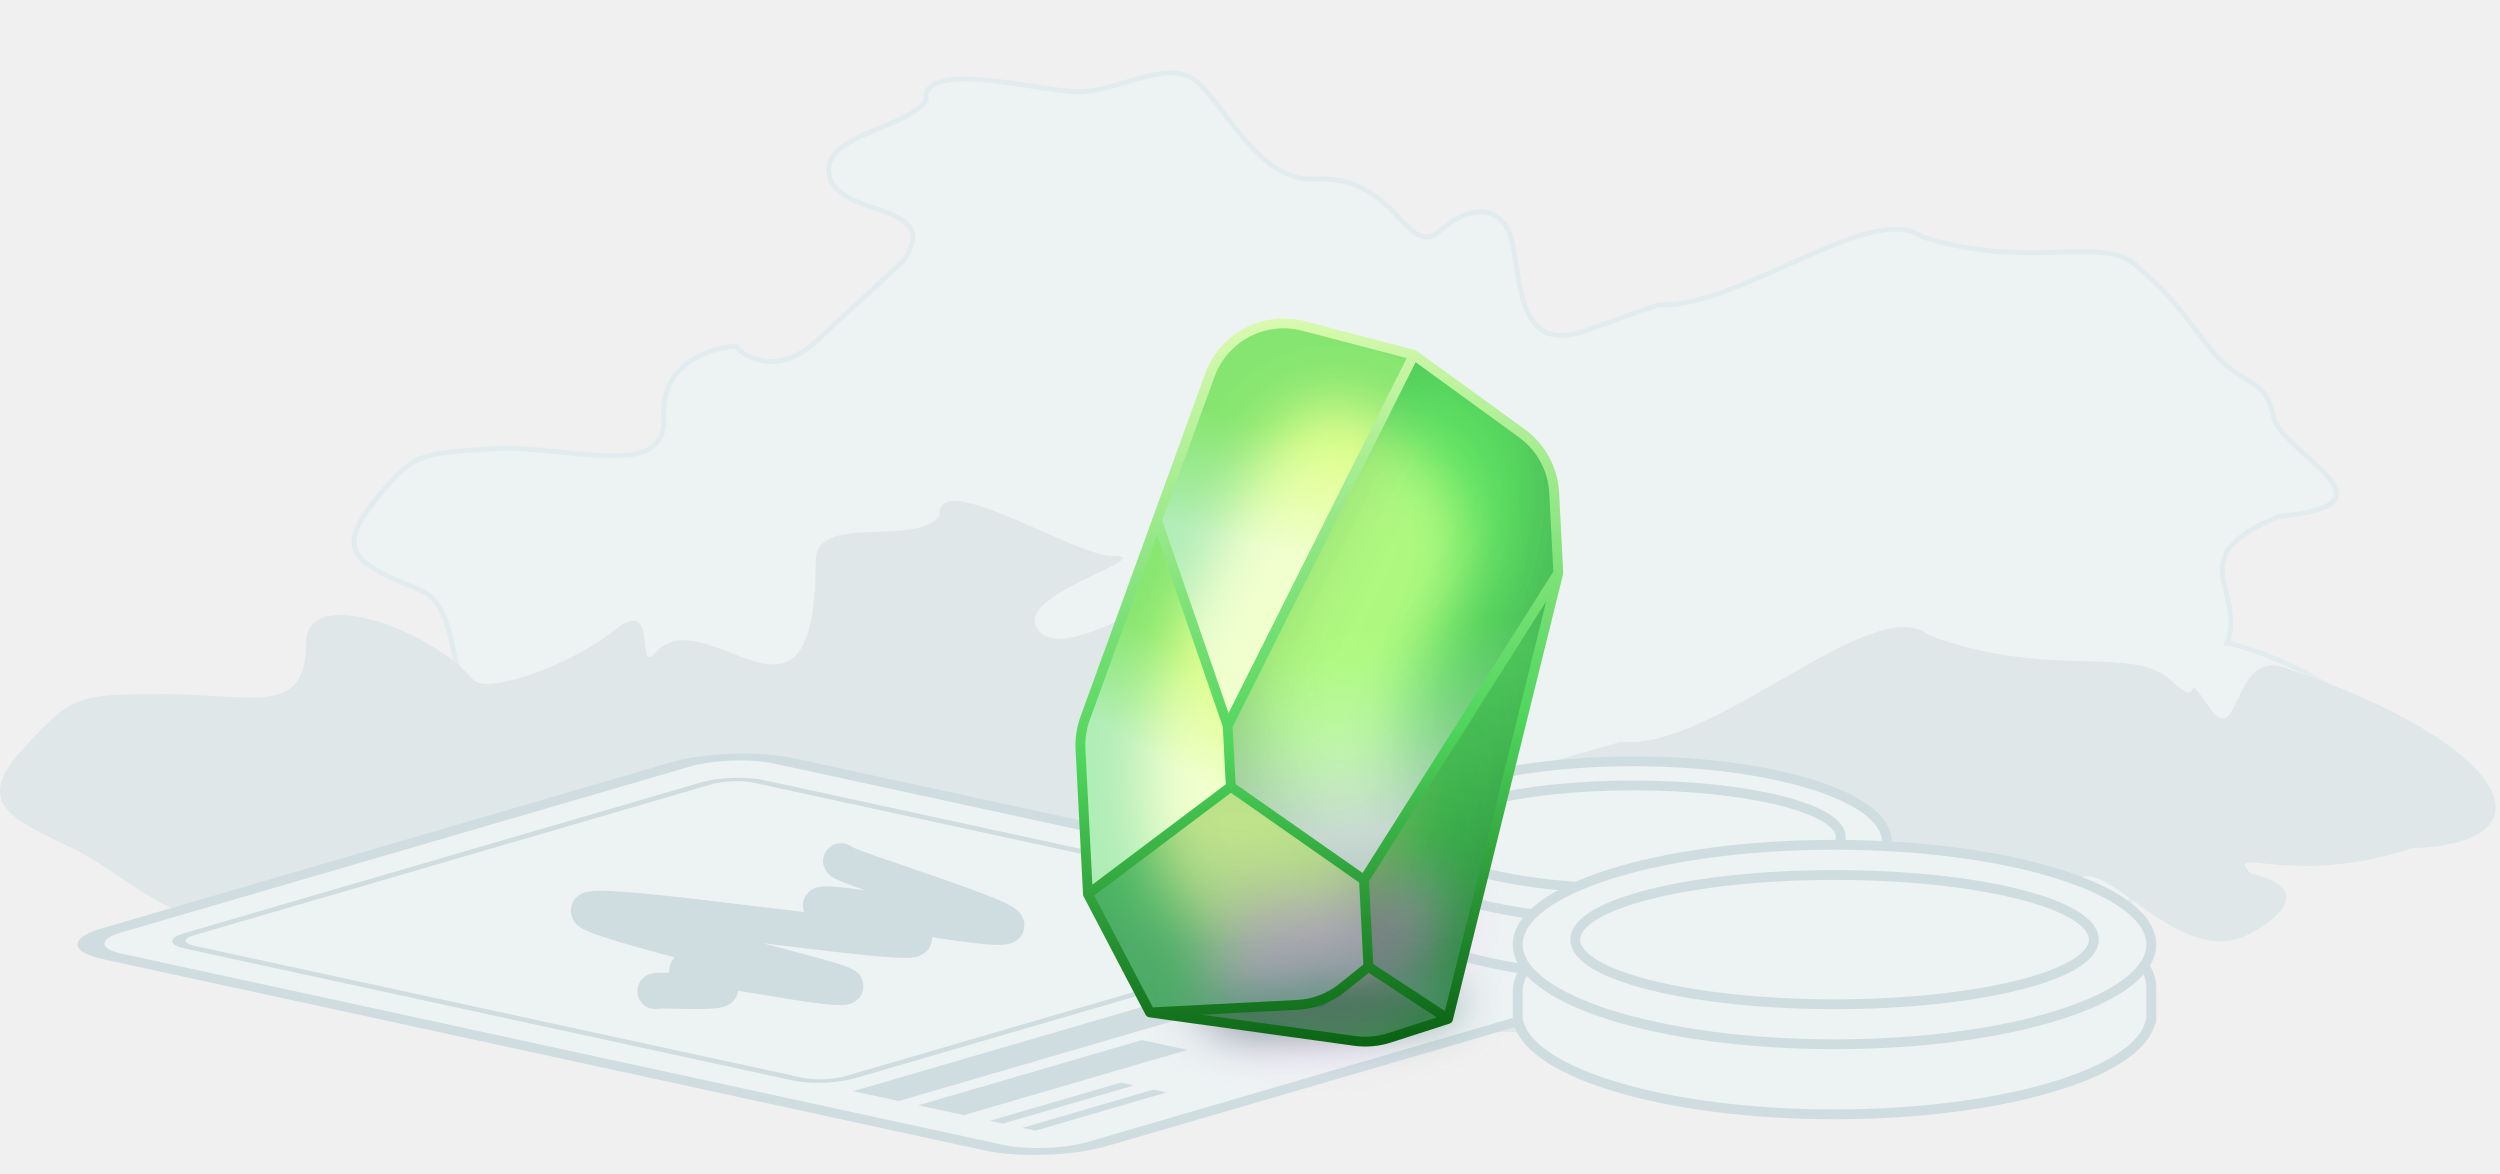
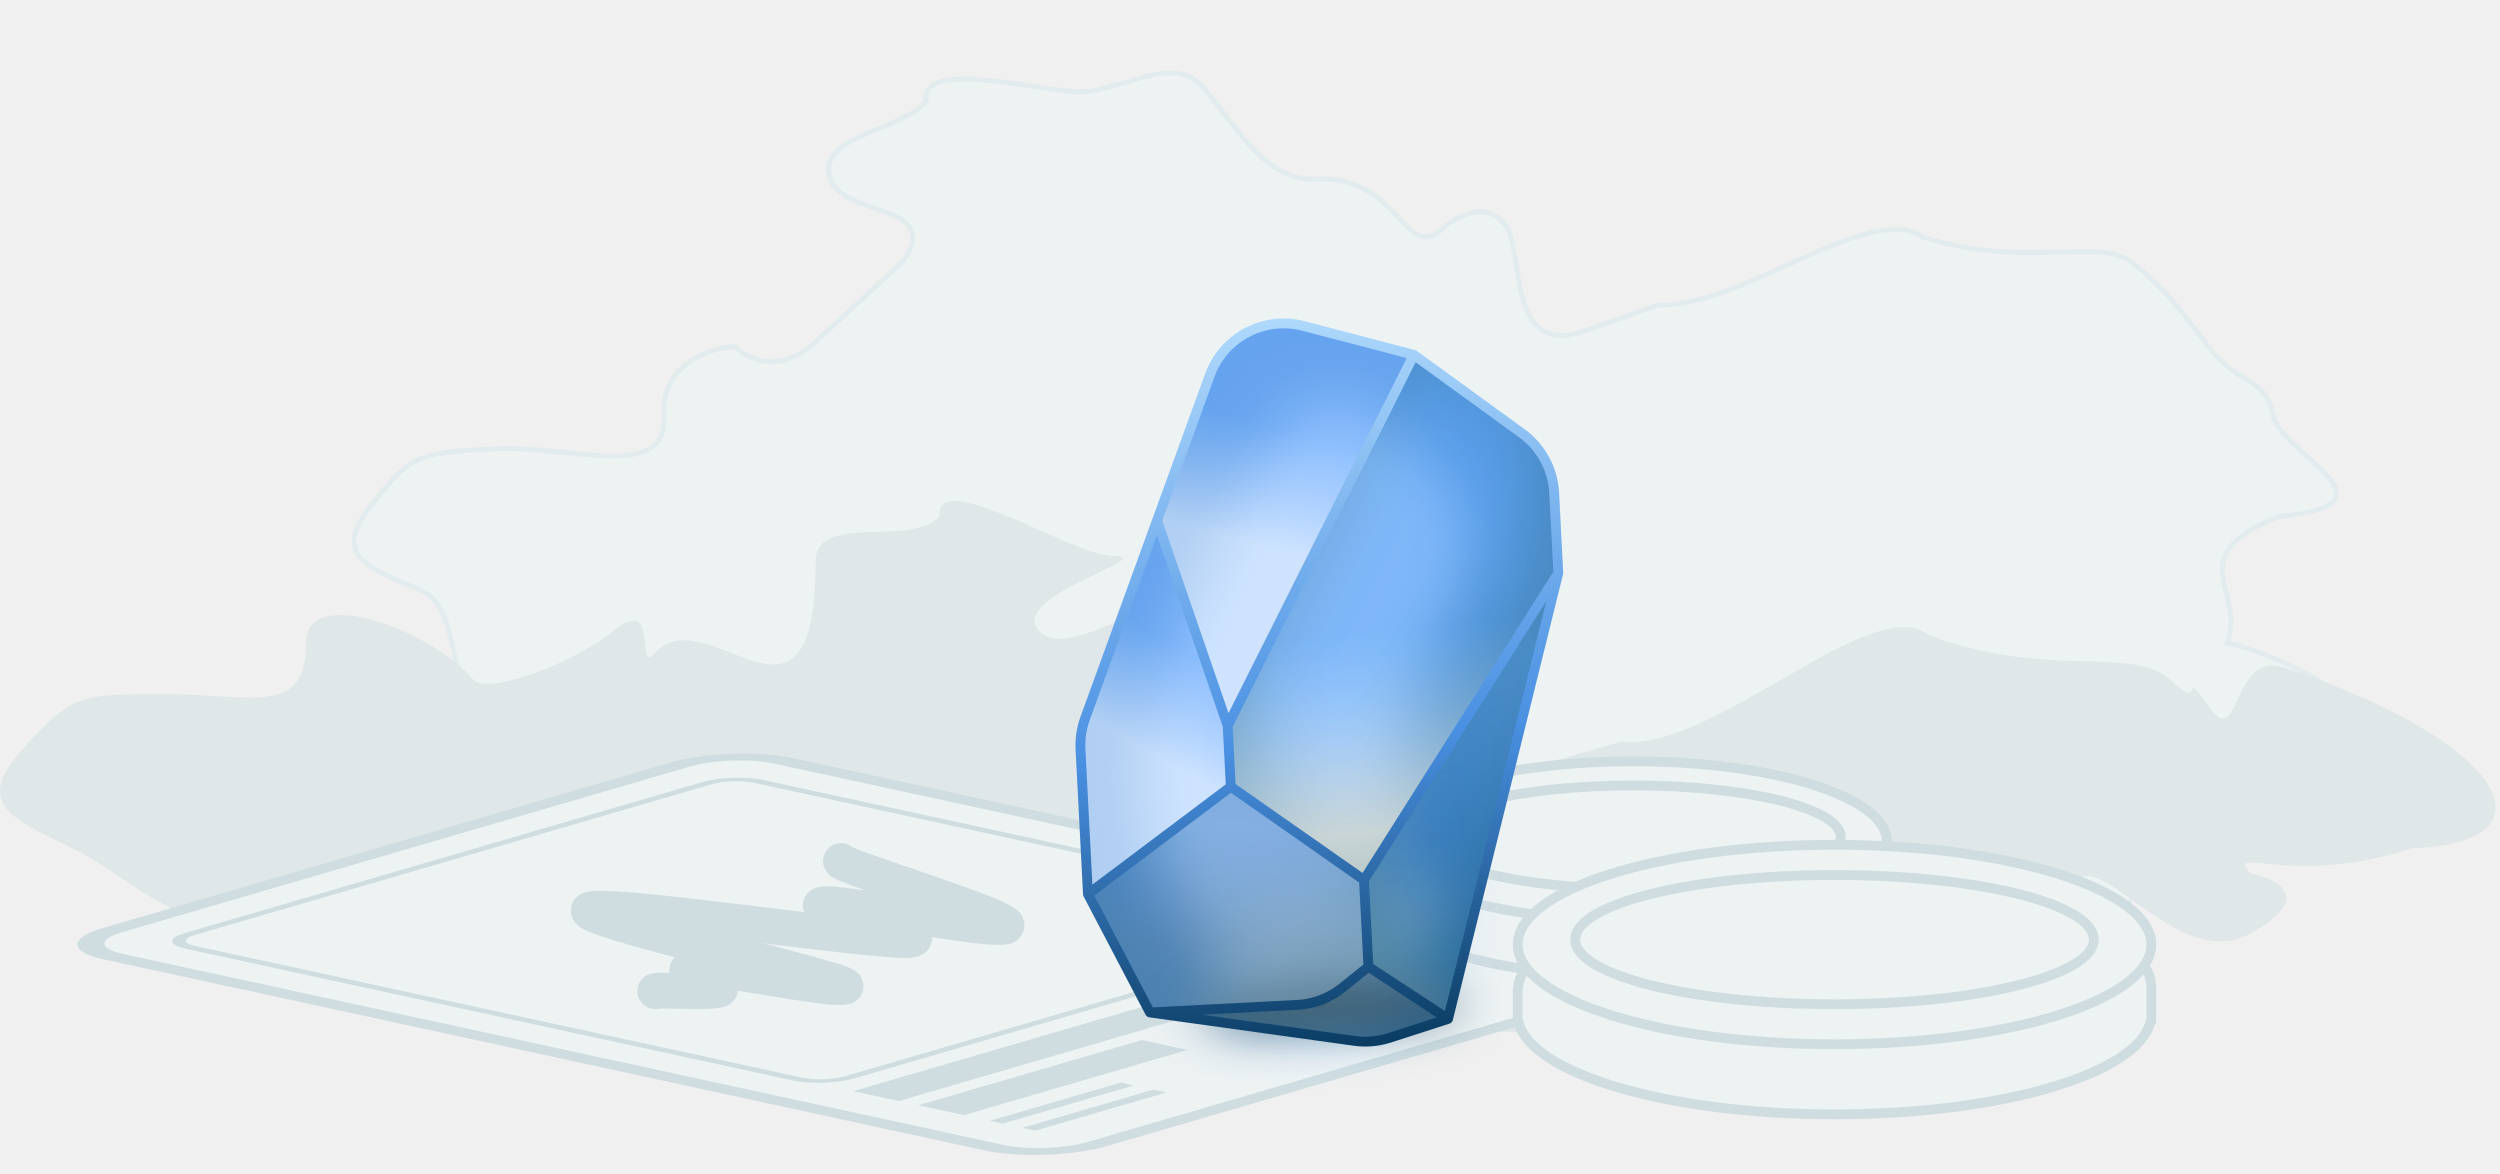
<svg xmlns="http://www.w3.org/2000/svg" width="509" height="239" viewBox="0 0 509 239" fill="none">
  <path d="M391.404 48.22C381.068 40.73 354.103 62.9 337.56 62.071L322.481 67.453C306.621 72.781 310.449 51.527 306.606 45.995C302.763 40.463 296.236 44.204 293.453 46.766C286.264 53.385 284.642 35.489 267.883 36.472C256.925 37.114 250.287 23.211 244.442 17.257C238.598 11.303 229.098 18.157 220.334 18.67C213.322 19.081 187.248 11.515 188.554 20.534C184.138 26.489 166.631 27.476 168.889 35.979C171.147 44.482 192.276 41.005 183.871 53.191L166.135 69.523C158.624 76.44 152.047 73.048 149.698 70.487C144.584 70.787 134.514 74.076 135.144 84.833C135.933 98.279 115.682 90.472 100.34 91.371C84.998 92.271 83.902 92.335 75.714 102.71C67.525 113.085 74.258 115.389 85.532 120.125C96.805 124.861 87.365 151.401 109.078 146.63C123.376 141.194 109.175 158.781 123.676 149.035C134.83 141.54 131.586 157.485 155.23 166.893C166.976 174.2 152.565 164.89 178.926 183.134C200.115 188.188 220.048 188.485 229.067 179.061C236.207 169.547 267.977 168.072 280.516 189.236C284.791 196.452 289.343 201.726 302.493 200.955C315.643 200.184 310.558 204.043 345.888 206.469C381.217 208.895 370.995 215.796 387.59 217.521C404.186 219.247 414.116 195.676 431.072 184.787C442.968 181.391 414.262 175.512 416.656 160.08C419.05 144.647 461.727 157.939 475.5 149.035C486.518 141.913 458.235 131.556 453.434 130.938C457.5 120.125 443.397 113.535 464.016 105.13C490.264 102.692 464.376 92.516 462.807 84.512C461.239 76.508 455.865 78.622 449.912 70.876C443.96 63.129 441.558 59.672 434.615 53.782C427.672 47.893 412.698 55.067 391.404 48.22Z" fill="#EDF2F3" stroke="#E2ECEE" />
  <path d="M392.676 129.294C381.327 120.184 348.915 153.053 330.001 151.029L312.347 156.09C293.803 161.038 299.621 137.376 295.586 130.898C291.551 124.42 283.815 128.199 280.451 130.898C271.762 137.871 271.106 117.628 251.822 117.628C239.213 117.628 217.772 135.468 211.47 128.383C205.168 121.298 236.686 113.203 226.601 113.203C218.534 113.203 190.403 94.873 191.295 105.106C185.831 111.517 166.076 104.339 166.076 114.216C166.076 156.09 143.38 120.289 132.923 133.447C129.561 136.146 134.079 121.095 125 128.383C115.921 135.67 98.878 141.439 96.356 138.403C88.034 128.383 62.31 118.752 62.31 130.898C62.31 146.08 51.33 141.327 33.676 141.327H33.676C16.023 141.327 14.762 141.327 4.675 152.461C-5.413 163.595 2.153 166.631 14.762 172.704C27.372 178.777 37.092 192.447 62.31 188.511C79.072 183.338 79.072 198.52 96.356 188.511C109.65 180.813 106.444 193.572 132.923 205.718C145.902 214.715 123.205 180.301 152.207 202.569C176.165 209.654 182.842 222.3 193.818 212.29C202.645 202.056 221.187 212.29 232.535 212.29H280.451C295.583 212.29 290.539 207.23 330.889 212.29C371.24 217.351 346.02 209.254 364.935 212.29C383.849 215.327 378.805 208.242 398.98 197.108C412.851 194.072 417.006 200.657 420.789 183.45C424.572 166.244 441.853 199.132 458.245 190.023C471.359 182.735 463.709 178.889 458.245 177.877C452.781 171.804 466.79 180.801 491 172.704C521.263 171.692 510.689 151.061 464.922 135.879C454.369 132.378 456.095 153.085 449.791 143.976C443.486 134.867 449.418 145.488 441.853 138.403C434.287 131.318 416.634 138.403 392.676 129.294Z" fill="#E0E7E9" />
  <g clip-path="url(#clip0_4317_81251)">
    <rect width="142.28" height="205.29" rx="10.84" transform="matrix(0.959997 -0.28001 0.977271 0.211994 12.3516 192.446)" fill="#EDF2F3" stroke="#CFDDE1" stroke-width="4" />
    <rect width="120.599" height="137.537" rx="5.42" transform="matrix(0.959997 -0.28001 0.977271 0.211994 33.3516 191.709)" fill="#EDF2F3" stroke="#CFDDE1" stroke-width="2" />
    <rect width="73.173" height="9.485" transform="matrix(0.959997 -0.28001 0.977271 0.211994 173.723 222.159)" fill="#CFDDE1" />
    <rect width="47.427" height="9.485" transform="matrix(0.959997 -0.28001 0.977271 0.211994 186.965 225.031)" fill="#CFDDE1" />
    <rect width="27.779" height="2.71" transform="matrix(0.959997 -0.28001 0.977271 0.211994 201.532 228.191)" fill="#CFDDE1" />
    <rect width="27.779" height="2.71" transform="matrix(0.959997 -0.28001 0.977271 0.211994 208.153 229.627)" fill="#CFDDE1" />
    <path d="M133.424 201.795C134.652 201.436 143.983 202.167 146.351 201.476C148.72 200.785 137.195 198.151 140.529 197.179C143.862 196.207 168.96 201.785 172.03 200.889C175.101 199.994 115.168 186.636 120.168 185.177C125.168 183.719 181.659 192.449 185.695 191.272C189.73 190.095 164.383 184.998 167.367 184.173C170.351 183.348 200.97 189.678 204.654 188.603C208.339 187.528 171.527 176.465 171.222 175.328" stroke="#CFDDE1" stroke-width="7.31" stroke-linecap="round" stroke-linejoin="round" />
  </g>
  <path fill-rule="evenodd" clip-rule="evenodd" d="M371.621 172.044C372.575 172.392 373.575 172.59 374.589 172.59H378.547C381.638 172.59 384.144 175.096 384.144 178.187V183.707C384.144 183.75 384.11 183.784 384.067 183.784C384.031 183.784 384 183.809 383.992 183.844C382.043 192.251 359.763 198.881 332.565 198.881C305.36 198.881 283.076 192.248 281.137 183.838C281.13 183.806 281.102 183.784 281.069 183.784C281.031 183.784 281 183.753 281 183.715V182.646V180.59C281 176.172 284.582 172.59 289 172.59H290.541C291.555 172.59 292.556 172.392 293.509 172.044C302.965 168.594 316.955 166.41 332.565 166.41C348.175 166.41 362.165 168.594 371.621 172.044Z" fill="#EDF2F3" />
  <path d="M293.509 172.044L293.166 171.105L293.509 172.044ZM383.992 183.844L384.966 184.07L383.992 183.844ZM371.621 172.044L371.964 171.105L371.621 172.044ZM374.589 173.59H378.547V171.59H374.589V173.59ZM383.144 178.187V183.707H385.144V178.187H383.144ZM383.018 183.618C382.617 185.346 381.119 187.152 378.416 188.901C375.738 190.634 372.019 192.217 367.465 193.556C358.364 196.231 346.093 197.881 332.565 197.881V199.881C346.235 199.881 358.704 198.216 368.029 195.475C372.688 194.105 376.605 192.455 379.502 190.58C382.374 188.722 384.392 186.546 384.966 184.07L383.018 183.618ZM332.565 197.881C319.034 197.881 306.76 196.231 297.658 193.554C293.104 192.215 289.386 190.631 286.708 188.897C284.006 187.147 282.51 185.341 282.111 183.613L280.163 184.063C280.734 186.54 282.75 188.717 285.621 190.576C288.518 192.451 292.434 194.103 297.094 195.473C306.42 198.215 318.891 199.881 332.565 199.881V197.881ZM282 183.715V182.646H280V183.715H282ZM282 182.646V180.59H280V182.646H282ZM289 173.59H290.541V171.59H289V173.59ZM293.851 172.984C303.164 169.585 317.03 167.41 332.565 167.41V165.41C316.88 165.41 302.765 167.602 293.166 171.105L293.851 172.984ZM332.565 167.41C348.1 167.41 361.966 169.585 371.279 172.984L371.964 171.105C362.365 167.602 348.25 165.41 332.565 165.41V167.41ZM290.541 173.59C291.686 173.59 292.802 173.367 293.851 172.984L293.166 171.105C292.309 171.418 291.425 171.59 290.541 171.59V173.59ZM282 180.59C282 176.724 285.134 173.59 289 173.59V171.59C284.029 171.59 280 175.62 280 180.59H282ZM281.069 182.784C281.583 182.784 282 183.201 282 183.715H280C280 184.306 280.479 184.784 281.069 184.784V182.784ZM384.067 182.784C383.57 182.784 383.132 183.126 383.018 183.618L384.966 184.07C384.868 184.492 384.492 184.784 384.067 184.784V182.784ZM383.144 183.707C383.144 183.198 383.557 182.784 384.067 182.784V184.784C384.662 184.784 385.144 184.302 385.144 183.707H383.144ZM378.547 173.59C381.086 173.59 383.144 175.649 383.144 178.187H385.144C385.144 174.544 382.191 171.59 378.547 171.59V173.59ZM282.111 183.613C281.998 183.123 281.563 182.784 281.069 182.784V184.784C280.641 184.784 280.261 184.49 280.163 184.063L282.111 183.613ZM374.589 171.59C373.705 171.59 372.821 171.418 371.964 171.105L371.279 172.984C372.328 173.367 373.444 173.59 374.589 173.59V171.59Z" fill="#CFDDE1" />
  <ellipse cx="332.58" cy="171.236" rx="51.565" ry="16.236" fill="#EDF2F3" stroke="#CFDDE1" stroke-width="2" />
  <ellipse cx="332.579" cy="170.436" rx="42.213" ry="10.521" fill="#EDF2F3" stroke="#CFDDE1" stroke-width="2" />
  <path fill-rule="evenodd" clip-rule="evenodd" d="M422.699 193.45C423.65 193.803 424.65 194 425.665 194H431C434.866 194 438 197.134 438 201V207.904C438 207.957 437.957 208 437.904 208C437.858 208 437.819 208.031 437.809 208.075C435.372 218.589 407.507 226.882 373.491 226.882C339.467 226.882 311.596 218.585 309.171 208.067C309.162 208.028 309.127 208 309.087 208C309.039 208 309 207.961 309 207.914V206.576V202C309 197.582 312.582 194 317 194H321.317C322.332 194 323.333 193.803 324.284 193.45C336.113 189.058 353.768 186.27 373.491 186.27C393.214 186.27 410.869 189.058 422.699 193.45Z" fill="#EDF2F3" />
  <path d="M437.809 208.075L436.835 207.849L437.809 208.075ZM309.171 208.067L308.197 208.292L309.171 208.067ZM422.699 193.45L422.35 194.387L422.699 193.45ZM425.665 195H431V193H425.665V195ZM437 201V207.904H439V201H437ZM436.835 207.849C436.312 210.104 434.374 212.408 430.972 214.61C427.595 216.795 422.919 218.784 417.21 220.462C405.8 223.816 390.428 225.882 373.491 225.882V227.882C390.57 227.882 406.139 225.801 417.774 222.381C423.589 220.671 428.462 218.616 432.058 216.289C435.629 213.978 438.087 211.303 438.783 208.301L436.835 207.849ZM373.491 225.882C356.55 225.882 341.175 223.815 329.764 220.459C324.054 218.78 319.379 216.791 316.003 214.605C312.602 212.403 310.666 210.098 310.146 207.843L308.197 208.292C308.889 211.296 311.346 213.972 314.916 216.284C318.511 218.612 323.385 220.668 329.199 222.378C340.835 225.8 356.408 227.882 373.491 227.882V225.882ZM310 207.914V206.576H308V207.914H310ZM310 206.576V202H308V206.576H310ZM317 195H321.317V193H317V195ZM324.632 194.387C336.315 190.049 353.843 187.27 373.491 187.27V185.27C353.693 185.27 335.911 188.066 323.936 192.512L324.632 194.387ZM373.491 187.27C393.139 187.27 410.667 190.049 422.35 194.387L423.047 192.512C411.071 188.066 393.289 185.27 373.491 185.27V187.27ZM321.317 195C322.462 195 323.58 194.778 324.632 194.387L323.936 192.512C323.085 192.828 322.202 193 321.317 193V195ZM310 202C310 198.134 313.134 195 317 195V193C312.029 193 308 197.03 308 202H310ZM309.087 207C309.591 207 310 207.409 310 207.914H308C308 208.514 308.486 209 309.087 209V207ZM437.904 207C437.397 207 436.951 207.348 436.835 207.849L438.783 208.301C438.688 208.714 438.32 209 437.904 209V207ZM437 207.904C437 207.405 437.405 207 437.904 207V209C438.509 209 439 208.509 439 207.904H437ZM431 195C434.314 195 437 197.686 437 201H439C439 196.582 435.418 193 431 193V195ZM310.146 207.843C310.031 207.344 309.588 207 309.087 207V209C308.666 209 308.293 208.711 308.197 208.292L310.146 207.843ZM425.665 193C424.78 193 423.897 192.828 423.047 192.512L422.35 194.387C423.402 194.778 424.52 195 425.665 195V193Z" fill="#CFDDE1" />
  <ellipse cx="373.509" cy="192.306" rx="64.491" ry="20.306" fill="#EDF2F3" stroke="#CFDDE1" stroke-width="2" />
  <ellipse cx="373.509" cy="191.306" rx="52.795" ry="13.158" fill="#EDF2F3" stroke="#CFDDE1" stroke-width="2" />
-   <path d="M282.906 211.3L294.818 207.451L317.27 116.654L316.43 100.343C316.182 95.516 313.764 91.06 309.853 88.219L287.858 72.246L265.416 66.37C257.422 64.276 249.149 68.615 246.326 76.382L235.564 105.993L220.928 146.263C220.197 148.275 219.877 150.413 219.987 152.551L221.505 182.042L234.127 206.135L275.783 211.923C278.174 212.256 280.609 212.043 282.906 211.3Z" fill="#49D45A" />
+   <path d="M282.906 211.3L294.818 207.451L317.27 116.654L316.43 100.343C316.182 95.516 313.764 91.06 309.853 88.219L287.858 72.246L265.416 66.37C257.422 64.276 249.149 68.615 246.326 76.382L235.564 105.993L220.928 146.263C220.197 148.275 219.877 150.413 219.987 152.551L221.505 182.042L234.127 206.135L275.783 211.923C278.174 212.256 280.609 212.043 282.906 211.3Z" fill="#4A90E2" />
  <g opacity="0.99" filter="url(#filter0_f_4317_81251)">
-     <path d="M281.665 85.144C295.393 98.957 306.461 104.075 291.571 131.696C276.681 159.318 293.418 216.213 255.549 199.677C232.215 187.098 225.37 154.509 240.26 126.888C255.15 99.267 258.331 72.565 281.665 85.144Z" fill="#E0FF91" style="mix-blend-mode:screen" />
+     <path d="M281.665 85.144C295.393 98.957 306.461 104.075 291.571 131.696C276.681 159.318 293.418 216.213 255.549 199.677C232.215 187.098 225.37 154.509 240.26 126.888C255.15 99.267 258.331 72.565 281.665 85.144Z" fill="#91C1FF" style="mix-blend-mode:screen" />
  </g>
  <g opacity="0.99" filter="url(#filter1_f_4317_81251)">
-     <path d="M247.426 198.119C251.036 188.713 251.652 182.322 263.976 184.087C276.3 185.852 295.968 166.453 294.231 188.127C292.251 201.956 280.655 211.735 268.331 209.97C256.007 208.205 245.446 211.947 247.426 198.119Z" fill="#FEB0FE" fill-opacity="0.8" style="mix-blend-mode:screen" />
+     <path d="M247.426 198.119C251.036 188.713 251.652 182.322 263.976 184.087C276.3 185.852 295.968 166.453 294.231 188.127C292.251 201.956 280.655 211.735 268.331 209.97C256.007 208.205 245.446 211.947 247.426 198.119Z" fill="#B0D6FE" fill-opacity="0.8" style="mix-blend-mode:screen" />
  </g>
  <g filter="url(#filter2_i_4317_81251)">
    <path d="M294.592 207.163L317.044 116.367L277.477 178.861L278.387 196.545L294.592 207.163Z" fill="url(#paint0_linear_4317_81251)" />
  </g>
  <g filter="url(#filter3_i_4317_81251)">
    <path d="M309.657 87.791L287.662 71.818L249.757 147.332L250.396 159.743L277.507 178.72L314.351 120.525C316.122 117.728 316.982 114.45 316.812 111.144L316.234 99.915C315.985 95.088 313.568 90.631 309.657 87.791Z" fill="url(#paint1_linear_4317_81251)" />
  </g>
  <path d="M287.908 72.244L265.467 66.367C257.472 64.274 249.199 68.613 246.376 76.38L235.614 105.991L250.004 147.758L287.908 72.244Z" fill="url(#paint2_linear_4317_81251)" />
  <g opacity="0.5" filter="url(#filter4_i_4317_81251)">
    <path d="M221.539 182.71L234.161 206.804L269.315 204.994L278.648 197.5L277.737 179.817L250.627 160.84L221.539 182.71Z" fill="url(#paint3_linear_4317_81251)" />
  </g>
  <g filter="url(#filter5_f_4317_81251)">
-     <path d="M240.797 205.468L252.347 209.816L287.33 208.015L296.904 206.122L296.723 202.589L270.575 199.866L240.797 205.468Z" fill="#5F9180" />
+     <path d="M240.797 205.468L252.347 209.816L287.33 208.015L296.904 206.122L296.723 202.589L270.575 199.866L240.797 205.468Z" fill="#5F7E91" />
  </g>
  <path d="M219.797 148.861L221.482 181.591L250.569 159.721L249.93 147.309L235.541 105.542L219.797 148.861Z" fill="url(#paint4_linear_4317_81251)" />
  <g filter="url(#filter6_i_4317_81251)">
-     <path d="M279.091 212.061L294.493 207.084L278.289 196.465L268.956 203.959L233.802 205.768L279.091 212.061Z" fill="#073D02" fill-opacity="0.3" />
+     <path d="M279.091 212.061L294.493 207.084L278.289 196.465L268.956 203.959L233.802 205.768L279.091 212.061Z" fill="#021A3D" fill-opacity="0.3" />
  </g>
  <path d="M294.818 207.451L282.906 211.3C280.609 212.043 278.174 212.256 275.783 211.923L234.127 206.135M294.818 207.451L317.27 116.654M294.818 207.451L278.613 196.832M234.127 206.135L221.505 182.042M234.127 206.135L264.117 204.591C267.474 204.419 270.691 203.193 273.312 201.089L278.613 196.832M221.505 182.042L219.987 152.551C219.877 150.413 220.197 148.275 220.928 146.263L235.564 105.993M221.505 182.042L250.592 160.171M287.858 72.246L265.416 66.37C257.422 64.276 249.149 68.615 246.326 76.382L235.564 105.993M287.858 72.246L309.853 88.219C313.764 91.06 316.182 95.516 316.43 100.343L317.27 116.654M287.858 72.246L249.954 147.76M317.27 116.654L277.703 179.149M278.613 196.832L277.703 179.149M277.703 179.149L250.592 160.171M250.592 160.171L249.954 147.76M249.954 147.76L235.564 105.993" stroke="url(#paint5_linear_4317_81251)" stroke-width="2" stroke-linecap="round" />
  <defs>
    <filter id="filter0_f_4317_81251" x="220.384" y="69.943" width="90.288" height="144.694" filterUnits="userSpaceOnUse" color-interpolation-filters="sRGB">
      <feFlood flood-opacity="0" result="BackgroundImageFix" />
      <feBlend mode="normal" in="SourceGraphic" in2="BackgroundImageFix" result="shape" />
      <feGaussianBlur stdDeviation="6" result="effect1_foregroundBlur_4317_81251" />
    </filter>
    <filter id="filter1_f_4317_81251" x="235.187" y="165.784" width="71.152" height="56.393" filterUnits="userSpaceOnUse" color-interpolation-filters="sRGB">
      <feFlood flood-opacity="0" result="BackgroundImageFix" />
      <feBlend mode="normal" in="SourceGraphic" in2="BackgroundImageFix" result="shape" />
      <feGaussianBlur stdDeviation="6" result="effect1_foregroundBlur_4317_81251" />
    </filter>
    <filter id="filter2_i_4317_81251" x="277.477" y="108.367" width="39.567" height="98.796" filterUnits="userSpaceOnUse" color-interpolation-filters="sRGB">
      <feFlood flood-opacity="0" result="BackgroundImageFix" />
      <feBlend mode="normal" in="SourceGraphic" in2="BackgroundImageFix" result="shape" />
      <feColorMatrix in="SourceAlpha" type="matrix" values="0 0 0 0 0 0 0 0 0 0 0 0 0 0 0 0 0 0 127 0" result="hardAlpha" />
      <feOffset dy="-8" />
      <feGaussianBlur stdDeviation="10" />
      <feComposite in2="hardAlpha" operator="arithmetic" k2="-1" k3="1" />
      <feColorMatrix type="matrix" values="0 0 0 0 0.085 0 0 0 0 0.297 0 0 0 0 0.246 0 0 0 0.29 0" />
      <feBlend mode="normal" in2="shape" result="effect1_innerShadow_4317_81251" />
    </filter>
    <filter id="filter3_i_4317_81251" x="249.757" y="63.818" width="67.076" height="114.902" filterUnits="userSpaceOnUse" color-interpolation-filters="sRGB">
      <feFlood flood-opacity="0" result="BackgroundImageFix" />
      <feBlend mode="normal" in="SourceGraphic" in2="BackgroundImageFix" result="shape" />
      <feColorMatrix in="SourceAlpha" type="matrix" values="0 0 0 0 0 0 0 0 0 0 0 0 0 0 0 0 0 0 127 0" result="hardAlpha" />
      <feOffset dy="-8" />
      <feGaussianBlur stdDeviation="10" />
      <feComposite in2="hardAlpha" operator="arithmetic" k2="-1" k3="1" />
      <feColorMatrix type="matrix" values="0 0 0 0 0.085 0 0 0 0 0.297 0 0 0 0 0.246 0 0 0 0.29 0" />
      <feBlend mode="normal" in2="shape" result="effect1_innerShadow_4317_81251" />
    </filter>
    <filter id="filter4_i_4317_81251" x="221.539" y="152.84" width="57.108" height="53.964" filterUnits="userSpaceOnUse" color-interpolation-filters="sRGB">
      <feFlood flood-opacity="0" result="BackgroundImageFix" />
      <feBlend mode="normal" in="SourceGraphic" in2="BackgroundImageFix" result="shape" />
      <feColorMatrix in="SourceAlpha" type="matrix" values="0 0 0 0 0 0 0 0 0 0 0 0 0 0 0 0 0 0 127 0" result="hardAlpha" />
      <feOffset dy="-8" />
      <feGaussianBlur stdDeviation="10" />
      <feComposite in2="hardAlpha" operator="arithmetic" k2="-1" k3="1" />
      <feColorMatrix type="matrix" values="0 0 0 0 0.085 0 0 0 0 0.297 0 0 0 0 0.246 0 0 0 0.29 0" />
      <feBlend mode="normal" in2="shape" result="effect1_innerShadow_4317_81251" />
    </filter>
    <filter id="filter5_f_4317_81251" x="231.797" y="190.866" width="74.107" height="27.95" filterUnits="userSpaceOnUse" color-interpolation-filters="sRGB">
      <feFlood flood-opacity="0" result="BackgroundImageFix" />
      <feBlend mode="normal" in="SourceGraphic" in2="BackgroundImageFix" result="shape" />
      <feGaussianBlur stdDeviation="4.5" result="effect1_foregroundBlur_4317_81251" />
    </filter>
    <filter id="filter6_i_4317_81251" x="233.802" y="188.465" width="60.691" height="23.597" filterUnits="userSpaceOnUse" color-interpolation-filters="sRGB">
      <feFlood flood-opacity="0" result="BackgroundImageFix" />
      <feBlend mode="normal" in="SourceGraphic" in2="BackgroundImageFix" result="shape" />
      <feColorMatrix in="SourceAlpha" type="matrix" values="0 0 0 0 0 0 0 0 0 0 0 0 0 0 0 0 0 0 127 0" result="hardAlpha" />
      <feOffset dy="-8" />
      <feGaussianBlur stdDeviation="10" />
      <feComposite in2="hardAlpha" operator="arithmetic" k2="-1" k3="1" />
      <feColorMatrix type="matrix" values="0 0 0 0 0.085 0 0 0 0 0.297 0 0 0 0 0.246 0 0 0 0.29 0" />
      <feBlend mode="normal" in2="shape" result="effect1_innerShadow_4317_81251" />
    </filter>
    <linearGradient id="paint0_linear_4317_81251" x1="301.105" y1="130.687" x2="291.839" y2="190.479" gradientUnits="userSpaceOnUse">
-       <stop stop-color="#75F56A" stop-opacity="0.43" />
-       <stop offset="1" stop-color="#014715" stop-opacity="0.36" />
+       <stop stop-color="#6AAFF5" stop-opacity="0.43" />
+       <stop offset="1" stop-color="#014770" stop-opacity="0.36" />
    </linearGradient>
    <linearGradient id="paint1_linear_4317_81251" x1="278.408" y1="128.869" x2="282.507" y2="169.183" gradientUnits="userSpaceOnUse">
-       <stop stop-color="#75F56A" stop-opacity="0.43" />
-       <stop offset="1" stop-color="#F9FFFA" />
+       <stop stop-color="#6AAFF5" stop-opacity="0.43" />
+       <stop offset="1" stop-color="#F9FAFF" />
    </linearGradient>
    <linearGradient id="paint2_linear_4317_81251" x1="257.197" y1="86.404" x2="251.144" y2="109.613" gradientUnits="userSpaceOnUse">
-       <stop stop-color="#E0FF91" stop-opacity="0.4" />
+       <stop stop-color="#91C1FF" stop-opacity="0.4" />
      <stop offset="1" stop-color="white" stop-opacity="0.56" />
    </linearGradient>
    <linearGradient id="paint3_linear_4317_81251" x1="255.136" y1="167.402" x2="254.977" y2="192.441" gradientUnits="userSpaceOnUse">
-       <stop stop-color="#5F9180" stop-opacity="0.44" />
-       <stop offset="1" stop-color="#5F9180" />
+       <stop stop-color="#5F7E91" stop-opacity="0.44" />
+       <stop offset="1" stop-color="#5F7E91" />
    </linearGradient>
    <linearGradient id="paint4_linear_4317_81251" x1="241.56" y1="132.769" x2="230.827" y2="151.178" gradientUnits="userSpaceOnUse">
-       <stop stop-color="#E0FF91" stop-opacity="0.4" />
+       <stop stop-color="#91C1FF" stop-opacity="0.4" />
      <stop offset="1" stop-color="white" stop-opacity="0.56" />
    </linearGradient>
    <linearGradient id="paint5_linear_4317_81251" x1="257.462" y1="53.847" x2="272.652" y2="212.776" gradientUnits="userSpaceOnUse">
-       <stop stop-color="#ECFFBB" />
-       <stop offset="0.612" stop-color="#4ED55C" />
-       <stop offset="1" stop-color="#0B6314" />
+       <stop stop-color="#BBE2FF" />
+       <stop offset="0.612" stop-color="#4A90E2" />
+       <stop offset="1" stop-color="#0B3D63" />
    </linearGradient>
    <clipPath id="clip0_4317_81251">
      <rect width="153" height="217" fill="white" transform="matrix(0.959997 -0.28001 0.977271 0.211994 1 192.599)" />
    </clipPath>
  </defs>
</svg>
